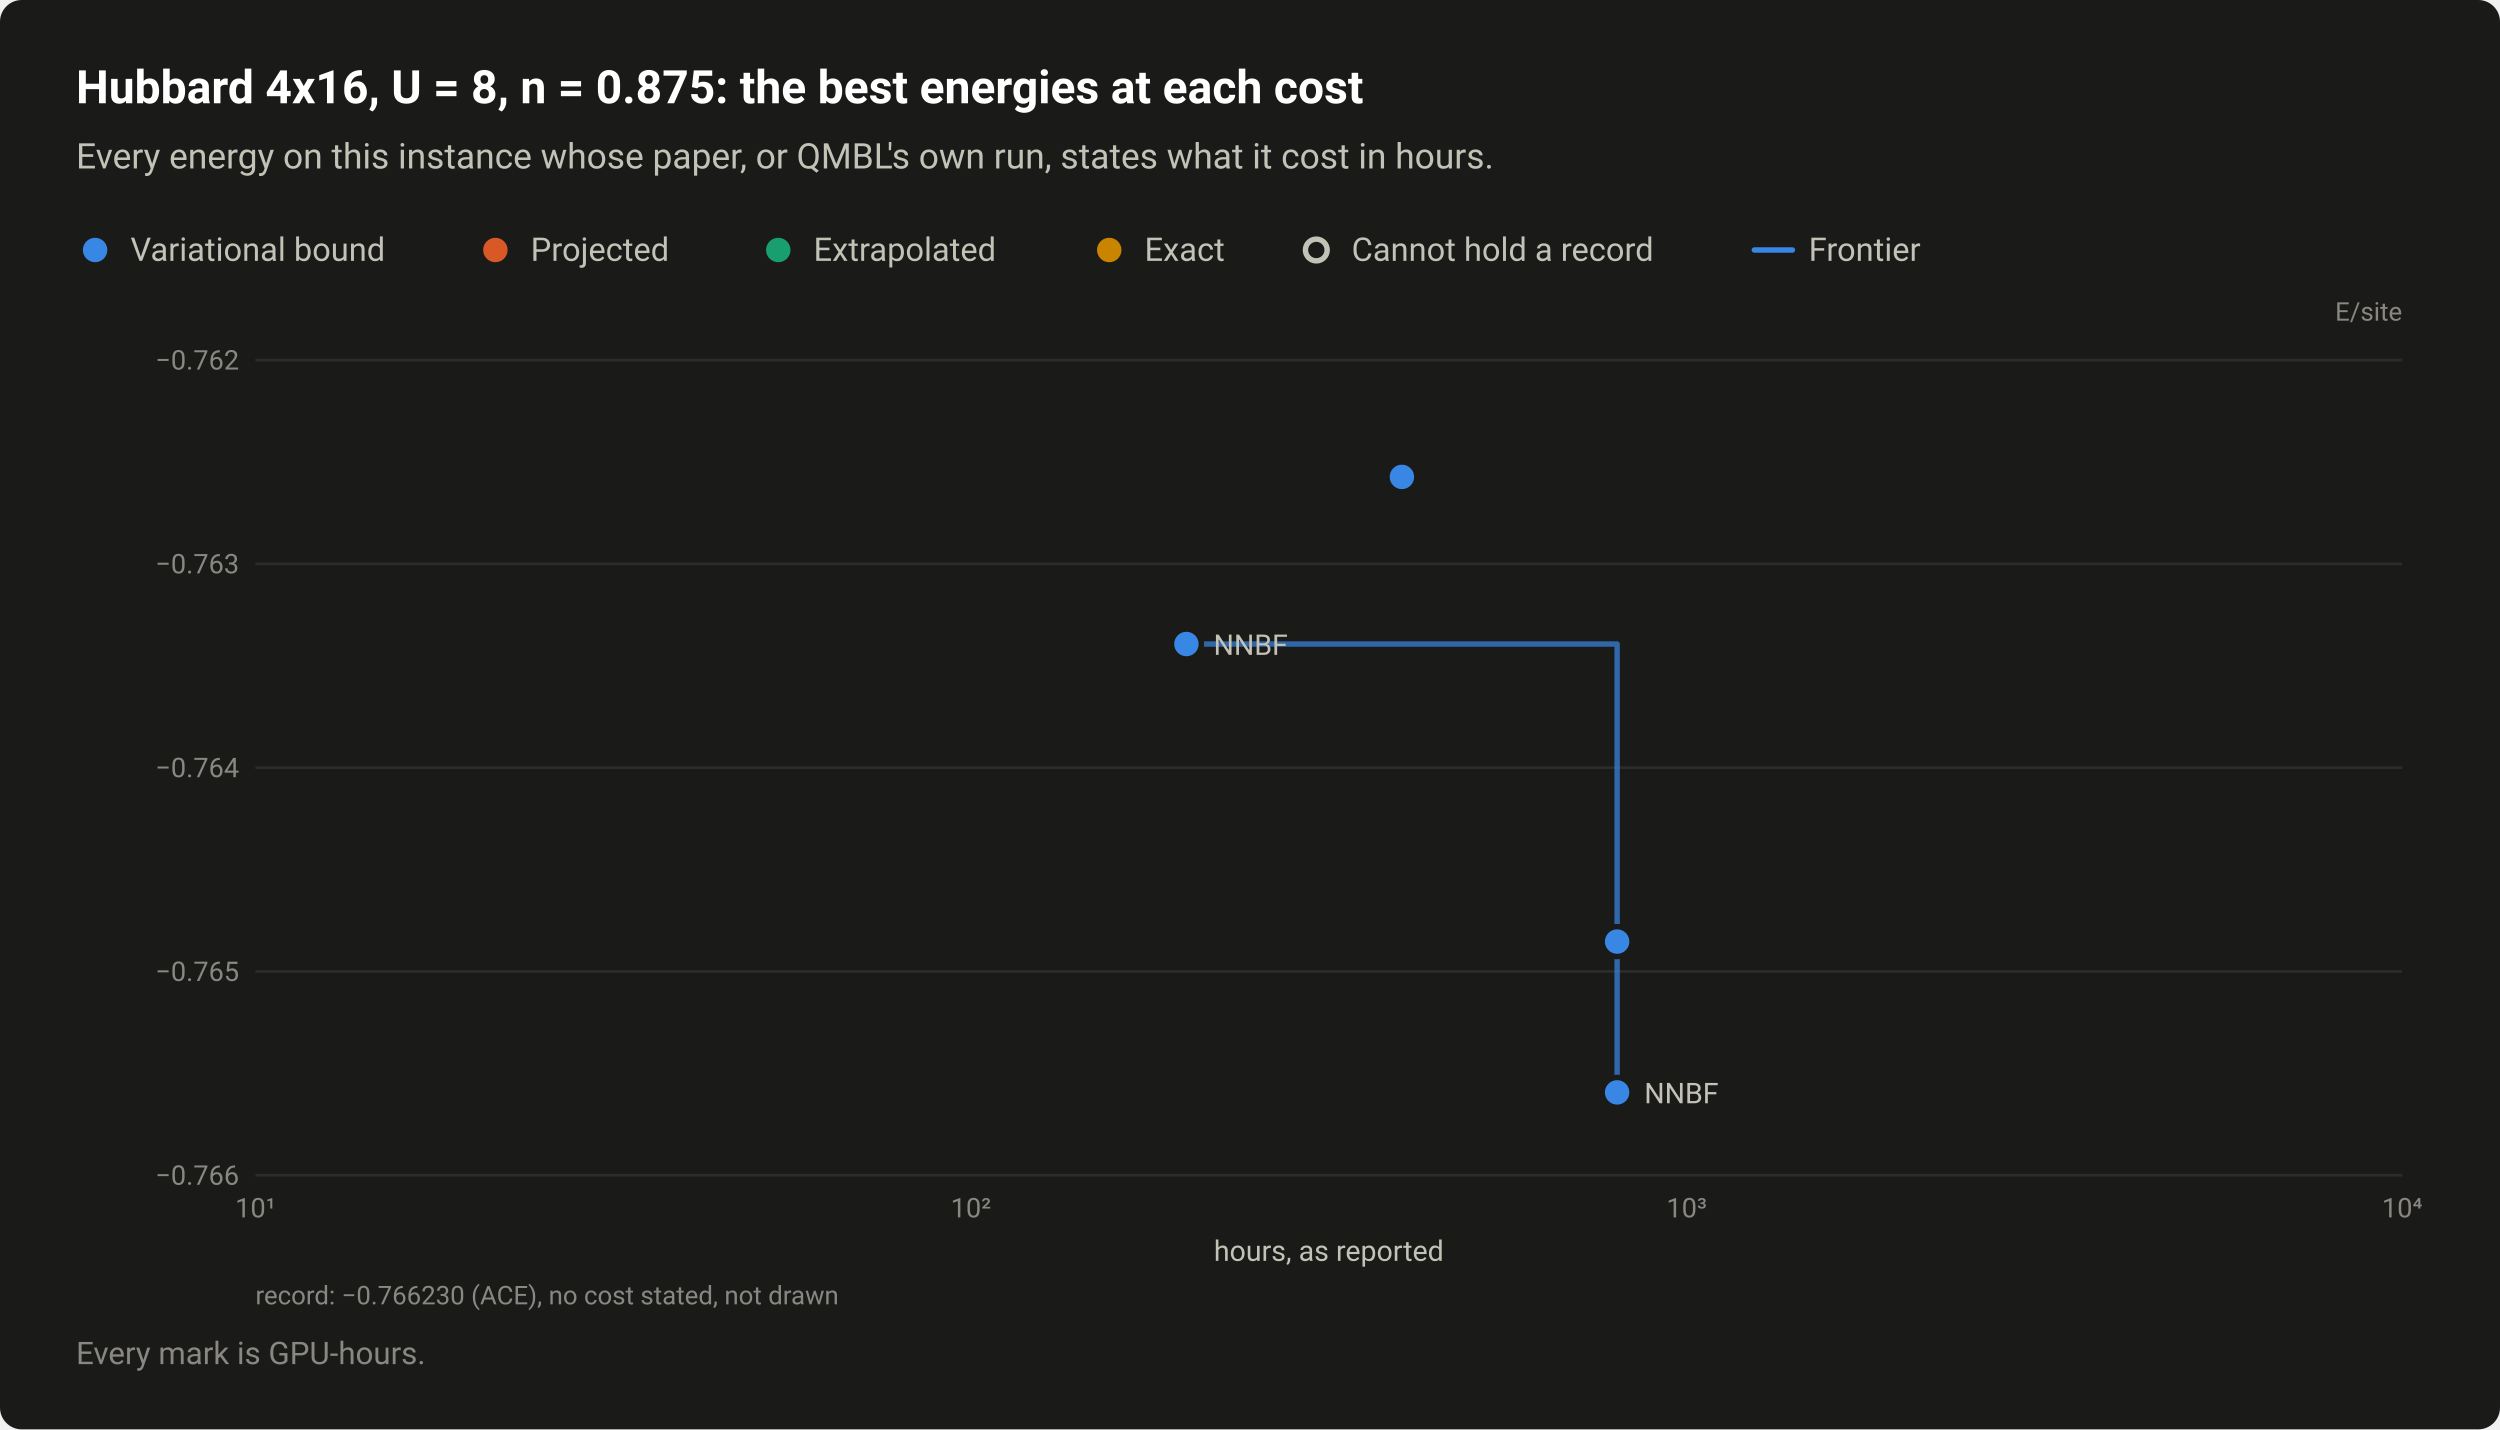
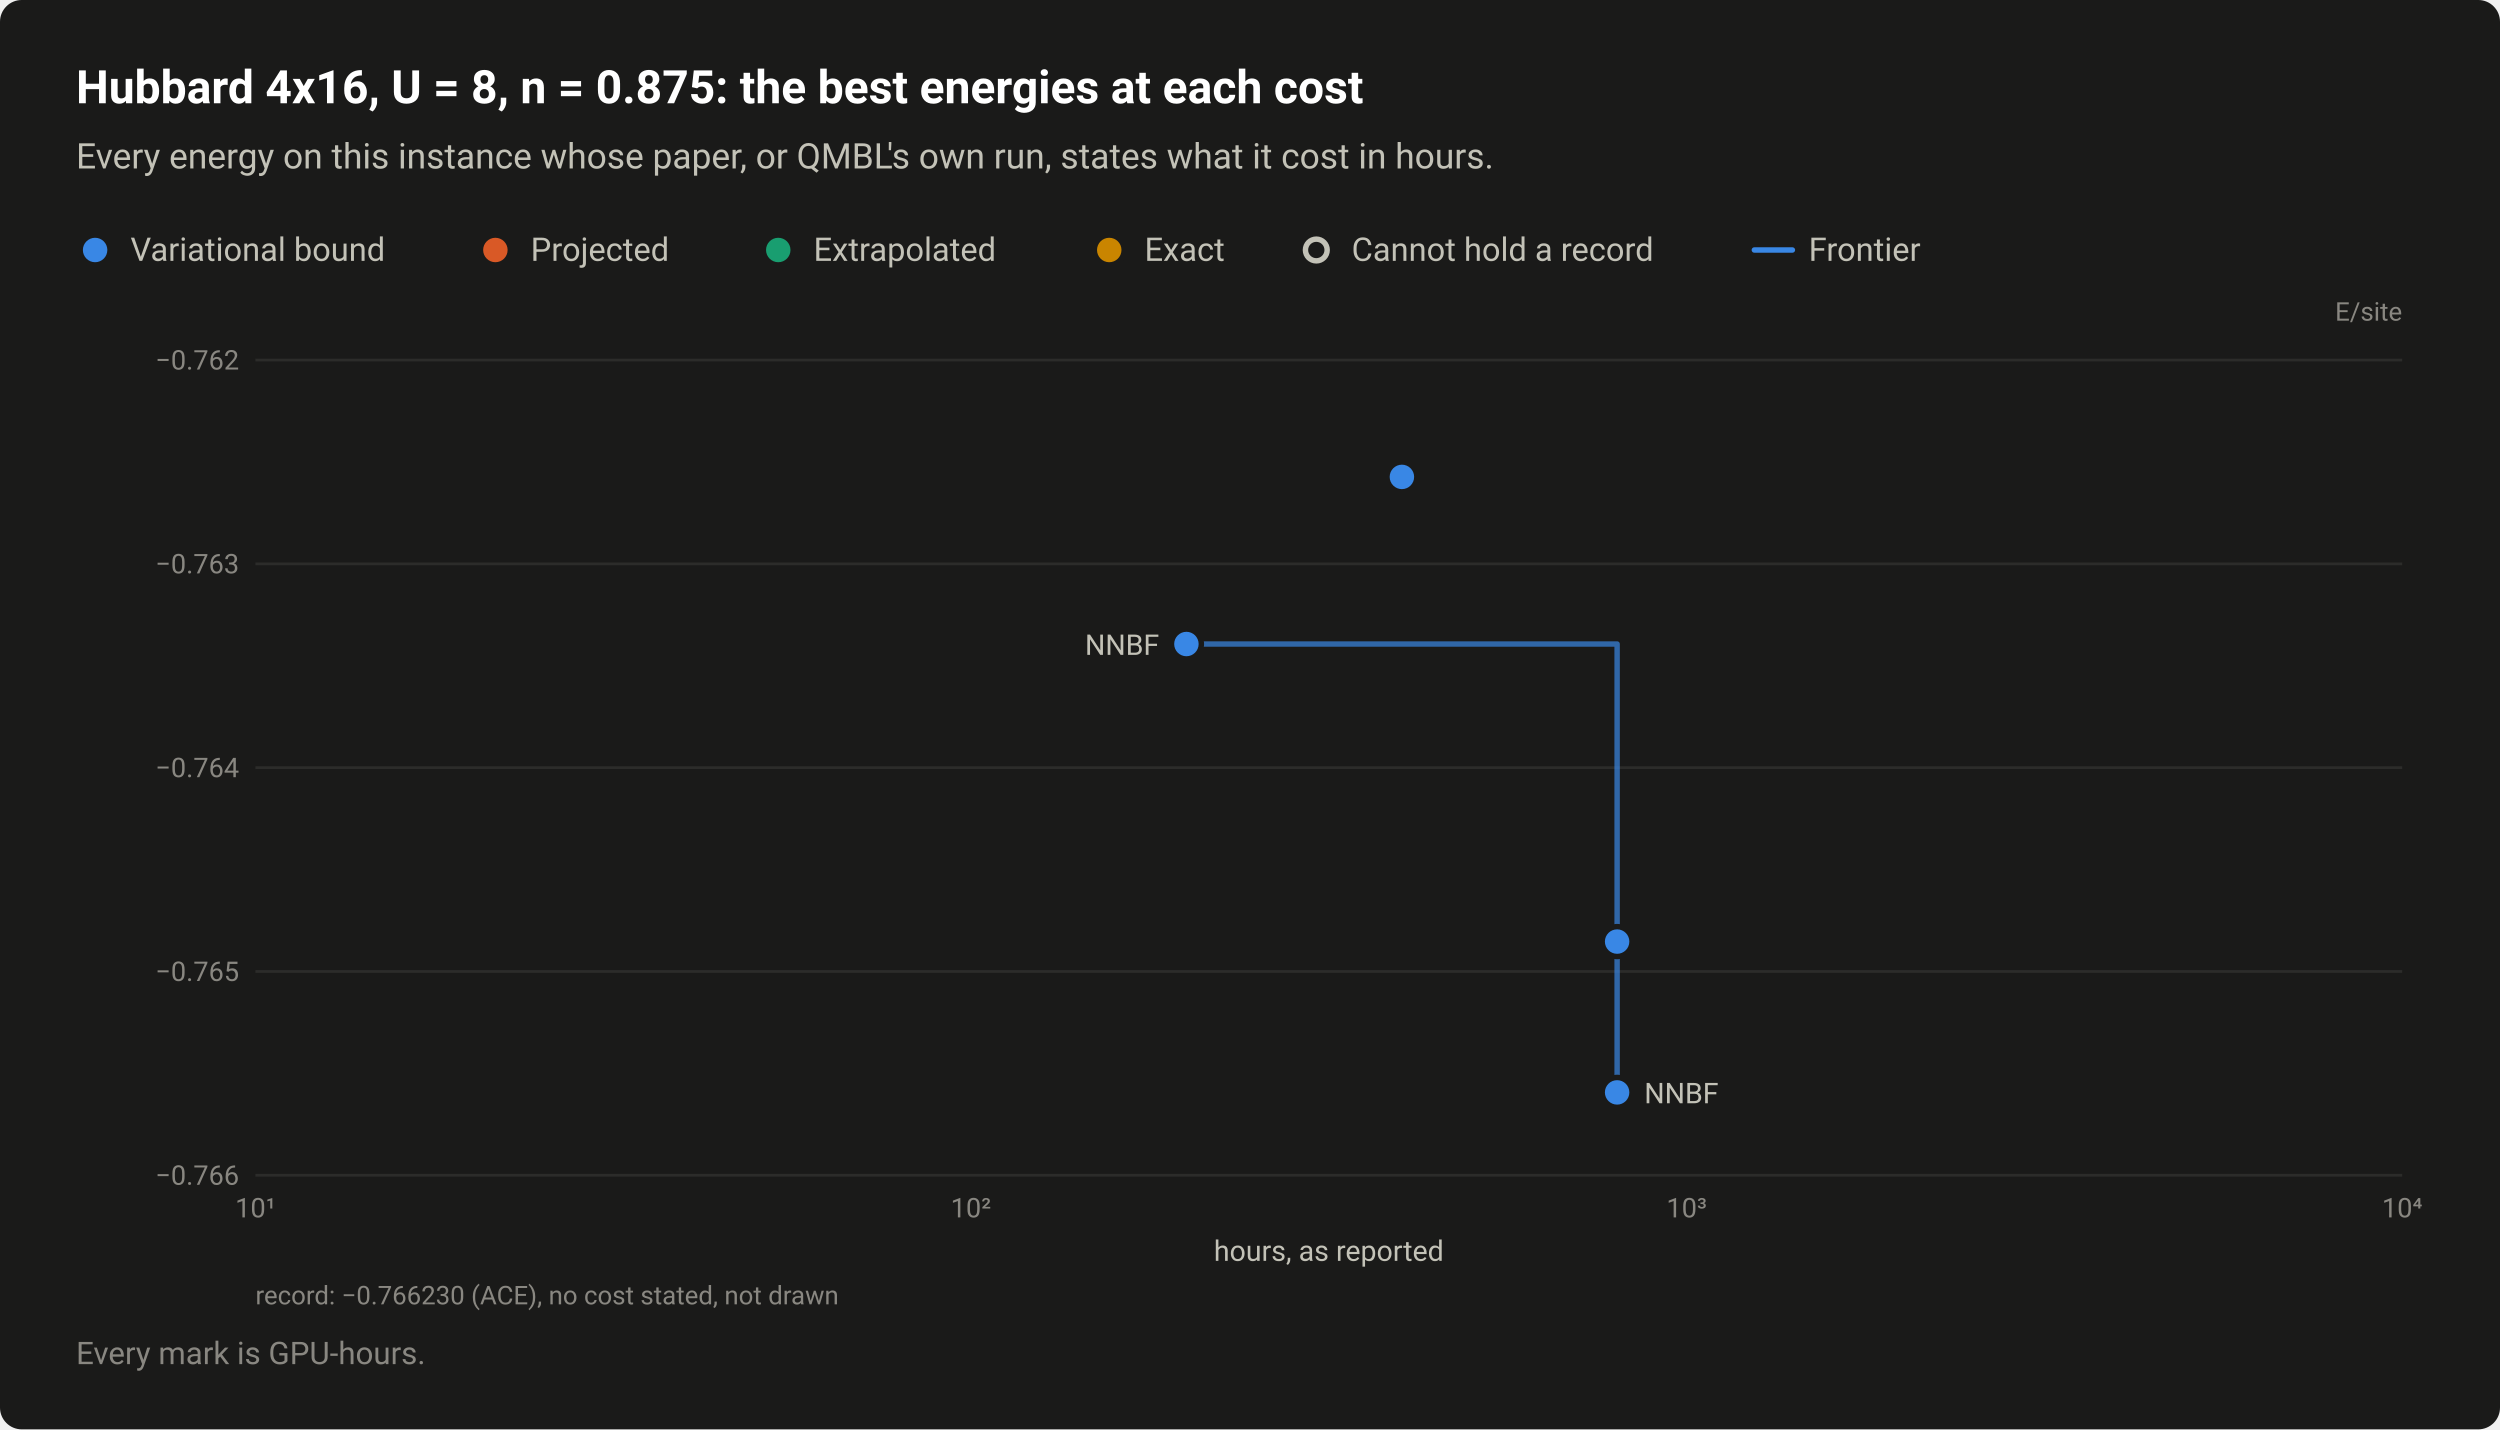
<svg xmlns="http://www.w3.org/2000/svg" width="920" height="526" viewBox="0 0 920 526" role="img" aria-labelledby="title desc">
  <style>text{font-family:system-ui,-apple-system,"Segoe UI",Roboto,"Helvetica Neue",Arial,sans-serif}</style>
  <rect width="920" height="526" rx="8" fill="#1a1a19" />
  <text x="28" y="38" font-size="17" fill="#ffffff" font-weight="600">Hubbard 4x16, U = 8, n = 0.875: the best energies at each cost</text>
  <text x="28" y="62" font-size="13" fill="#c3c2b7">Every energy on this instance whose paper, or QMBL's own run, states what it cost in hours.</text>
  <circle cx="35" cy="92" r="6.5" fill="#1a1a19" />
  <circle cx="35" cy="92" r="4.5" fill="#3987e5" />
  <text x="48" y="96" font-size="12" fill="#c3c2b7">Variational bound</text>
  <circle cx="182.3" cy="92" r="6.5" fill="#1a1a19" />
  <circle cx="182.3" cy="92" r="4.5" fill="#d95926" />
  <text x="195.3" y="96" font-size="12" fill="#c3c2b7">Projected</text>
  <circle cx="286.4" cy="92" r="6.5" fill="#1a1a19" />
  <circle cx="286.4" cy="92" r="4.5" fill="#199e70" />
  <text x="299.4" y="96" font-size="12" fill="#c3c2b7">Extrapolated</text>
  <circle cx="408.2" cy="92" r="6.5" fill="#1a1a19" />
  <circle cx="408.2" cy="92" r="4.5" fill="#c98500" />
  <text x="421.2" y="96" font-size="12" fill="#c3c2b7">Exact</text>
  <circle cx="484.4" cy="92" r="6.5" fill="#1a1a19" />
  <circle cx="484.4" cy="92" r="4" fill="#1a1a19" stroke="#c3c2b7" stroke-width="2" />
  <text x="497.4" y="96" font-size="12" fill="#c3c2b7">Cannot hold a record</text>
  <path d="M645.6 92H659.6" stroke="#3987e5" stroke-width="2" stroke-linecap="round" />
  <text x="665.6" y="96" font-size="12" fill="#c3c2b7">Frontier</text>
  <text x="884" y="118" font-size="9.5" fill="#898781" text-anchor="end">E/site</text>
  <path d="M94 432.5H884" stroke="#2c2c2a" stroke-width="1" />
  <text x="88" y="436" font-size="10" fill="#898781" text-anchor="end" style="font-variant-numeric:tabular-nums">−0.766</text>
  <path d="M94 357.5H884" stroke="#2c2c2a" stroke-width="1" />
  <text x="88" y="361" font-size="10" fill="#898781" text-anchor="end" style="font-variant-numeric:tabular-nums">−0.765</text>
  <path d="M94 282.5H884" stroke="#2c2c2a" stroke-width="1" />
  <text x="88" y="286" font-size="10" fill="#898781" text-anchor="end" style="font-variant-numeric:tabular-nums">−0.764</text>
  <path d="M94 207.5H884" stroke="#2c2c2a" stroke-width="1" />
  <text x="88" y="211" font-size="10" fill="#898781" text-anchor="end" style="font-variant-numeric:tabular-nums">−0.763</text>
  <path d="M94 132.5H884" stroke="#2c2c2a" stroke-width="1" />
  <text x="88" y="136" font-size="10" fill="#898781" text-anchor="end" style="font-variant-numeric:tabular-nums">−0.762</text>
  <text x="94" y="448" font-size="10" fill="#898781" text-anchor="middle" style="font-variant-numeric:tabular-nums">10¹</text>
  <text x="357.3" y="448" font-size="10" fill="#898781" text-anchor="middle" style="font-variant-numeric:tabular-nums">10²</text>
  <text x="620.7" y="448" font-size="10" fill="#898781" text-anchor="middle" style="font-variant-numeric:tabular-nums">10³</text>
  <text x="884" y="448" font-size="10" fill="#898781" text-anchor="middle" style="font-variant-numeric:tabular-nums">10⁴</text>
  <path d="M436.6 237H595.1V402" fill="none" stroke="#3987e5" stroke-width="2" stroke-linejoin="round" stroke-linecap="round" opacity="0.7" />
  <a class="pt" href="/instances/#r-Hubbard_rectangular-4x16_64_P_28_8-4ecd81d6">
    <circle cx="595.1" cy="402" r="6.5" fill="#1a1a19" />
    <circle cx="595.1" cy="402" r="4.5" fill="#3987e5" />
  </a>
  <a class="pt" href="/instances/#r-Hubbard_rectangular-4x16_64_P_28_8-b6d9f33e">
    <circle cx="595.1" cy="346.5" r="6.5" fill="#1a1a19" />
    <circle cx="595.1" cy="346.5" r="4.5" fill="#3987e5" />
  </a>
  <a class="pt" href="/instances/#r-Hubbard_rectangular-4x16_64_P_28_8-beca604b">
    <circle cx="515.9" cy="175.5" r="6.5" fill="#1a1a19" />
    <circle cx="515.9" cy="175.5" r="4.5" fill="#3987e5" />
  </a>
  <a class="pt" href="/instances/#r-Hubbard_rectangular-4x16_64_P_28_8-c399ba5c">
    <circle cx="436.6" cy="237" r="6.5" fill="#1a1a19" />
    <circle cx="436.6" cy="237" r="4.5" fill="#3987e5" />
  </a>
-   <text x="446.6" y="241" font-size="10.5" fill="#c3c2b7" text-anchor="start">NNBF</text>
+   <text x="426.6" y="241" font-size="10.5" fill="#c3c2b7" text-anchor="end">NNBF</text>
  <text x="605.1" y="406" font-size="10.5" fill="#c3c2b7" text-anchor="start">NNBF</text>
  <text x="489" y="464" font-size="10.5" fill="#c3c2b7" text-anchor="middle">hours, as reported</text>
  <text x="94" y="480" font-size="9.5" fill="#898781">record: −0.766230 (ACE), no cost stated, not drawn</text>
  <text x="28" y="502" font-size="11.5" fill="#898781">Every mark is GPU-hours.</text>
</svg>
